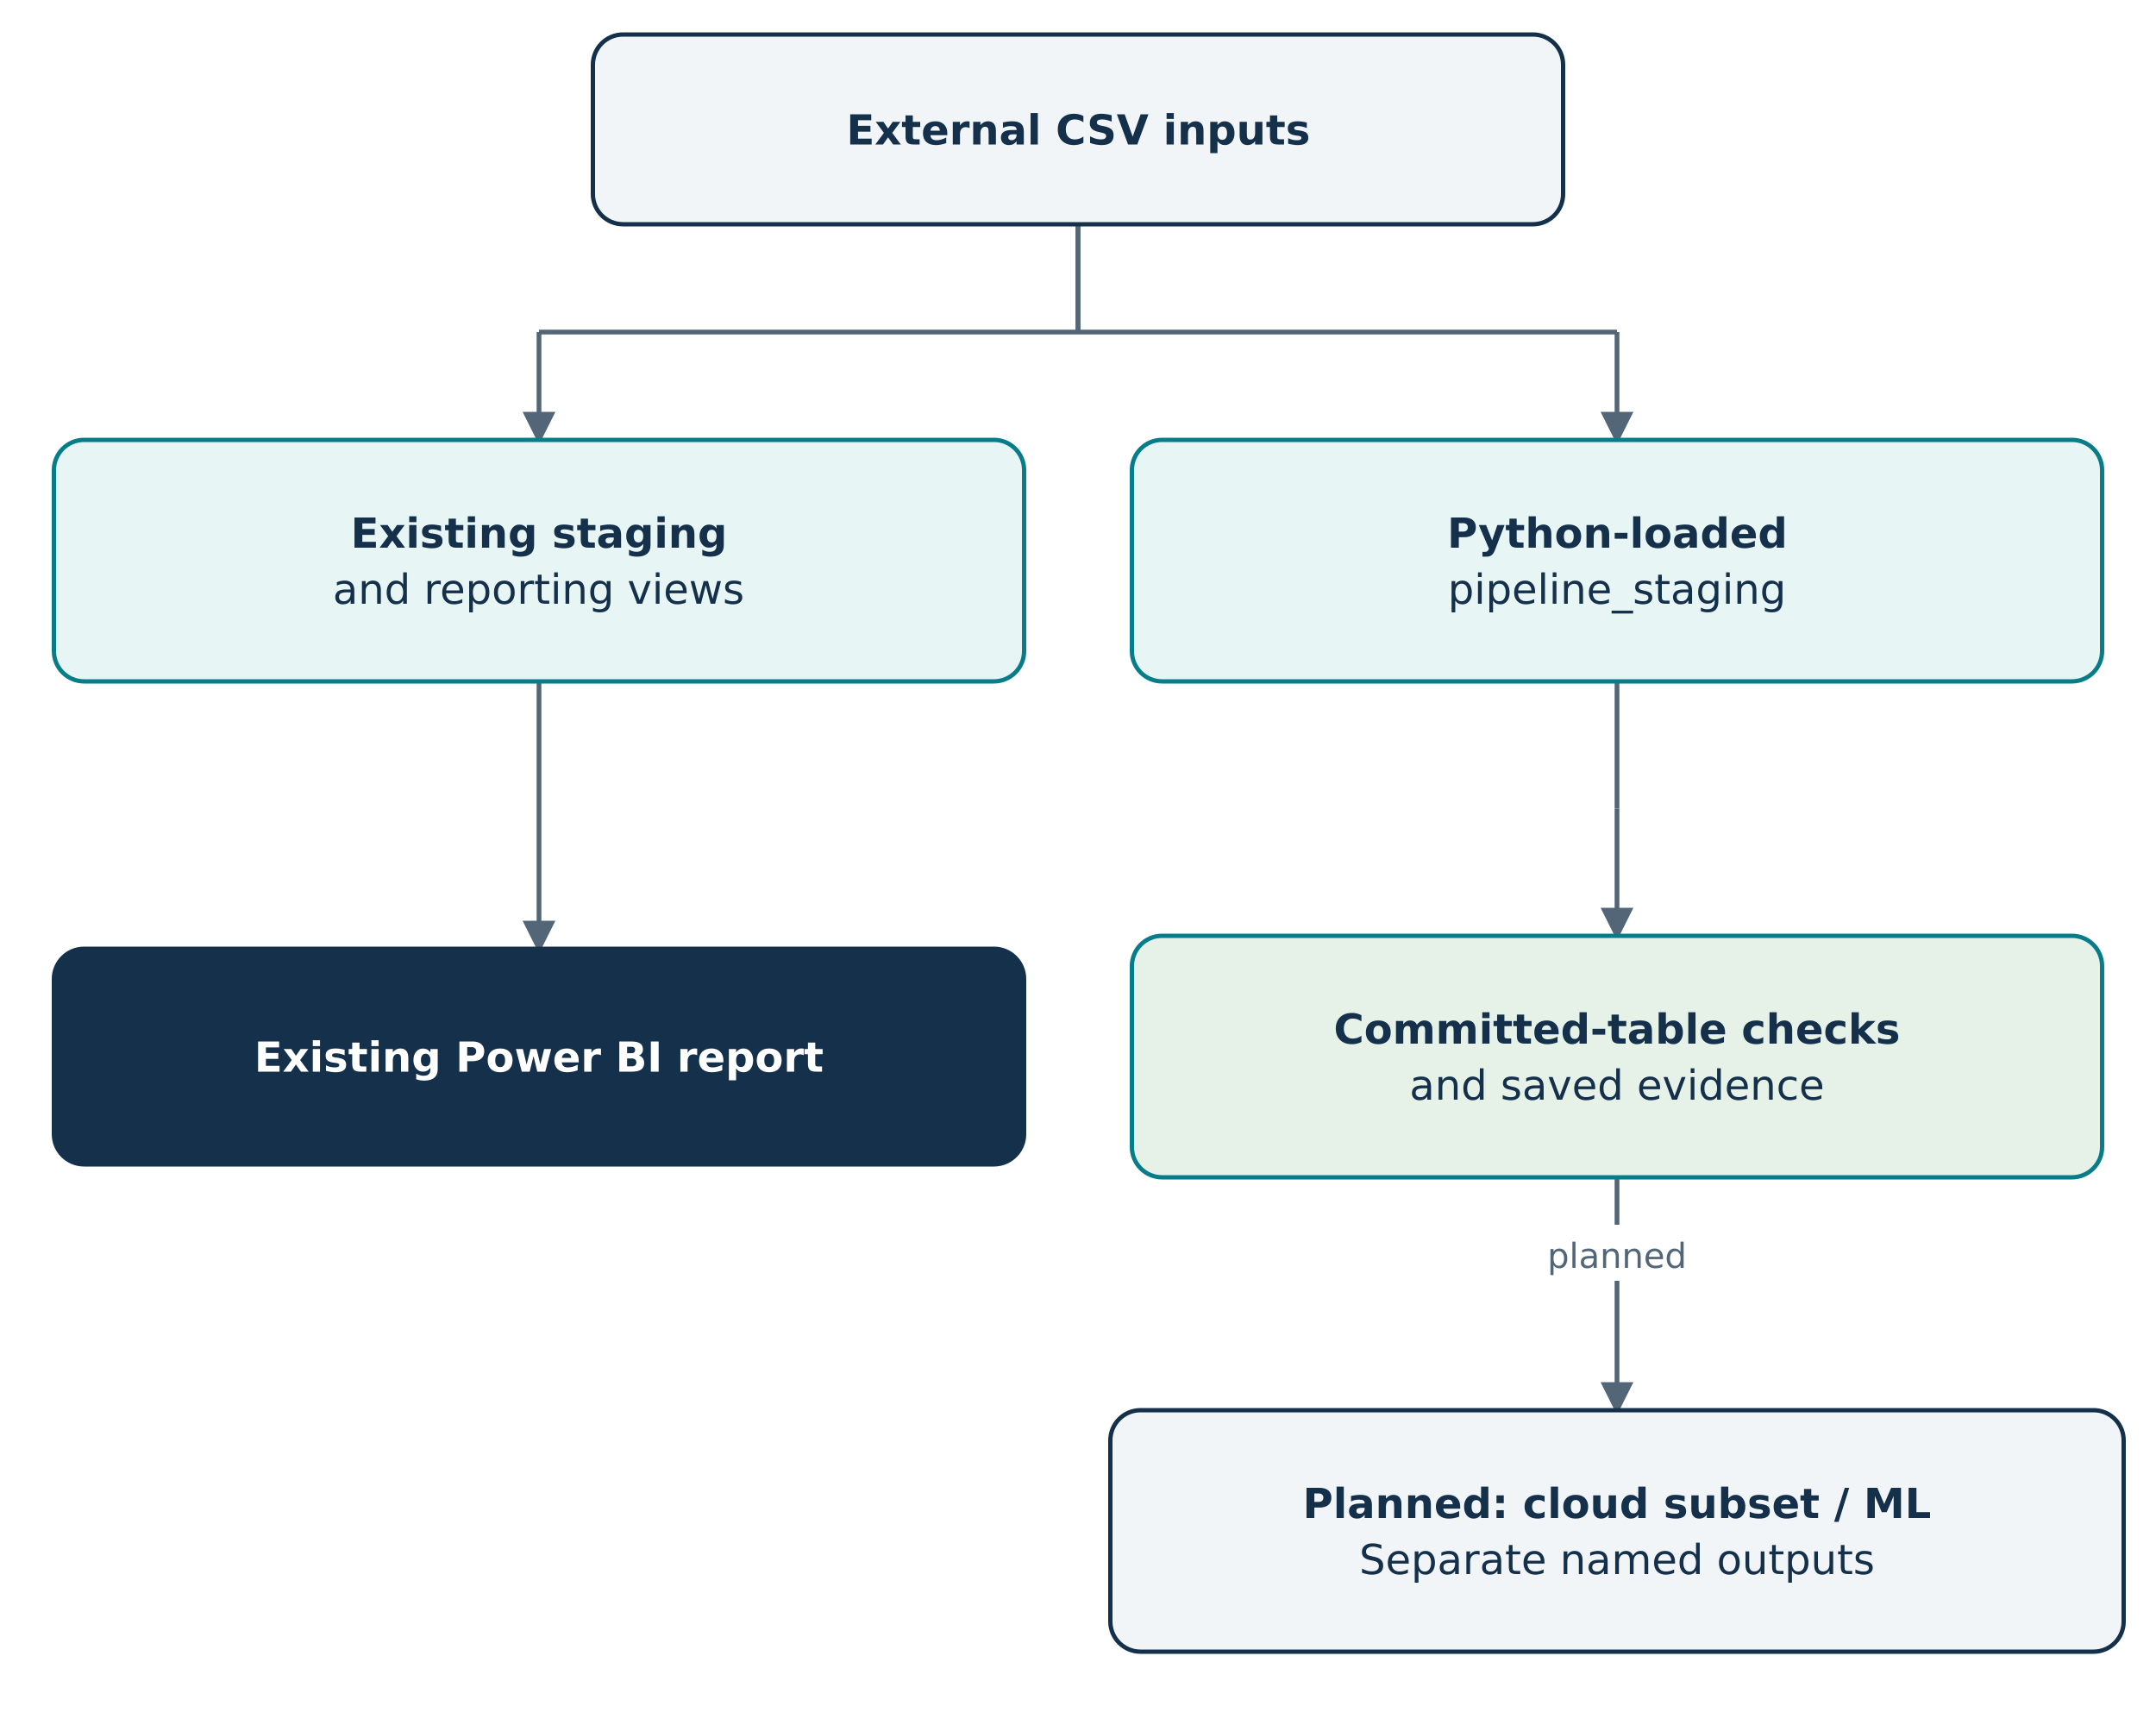
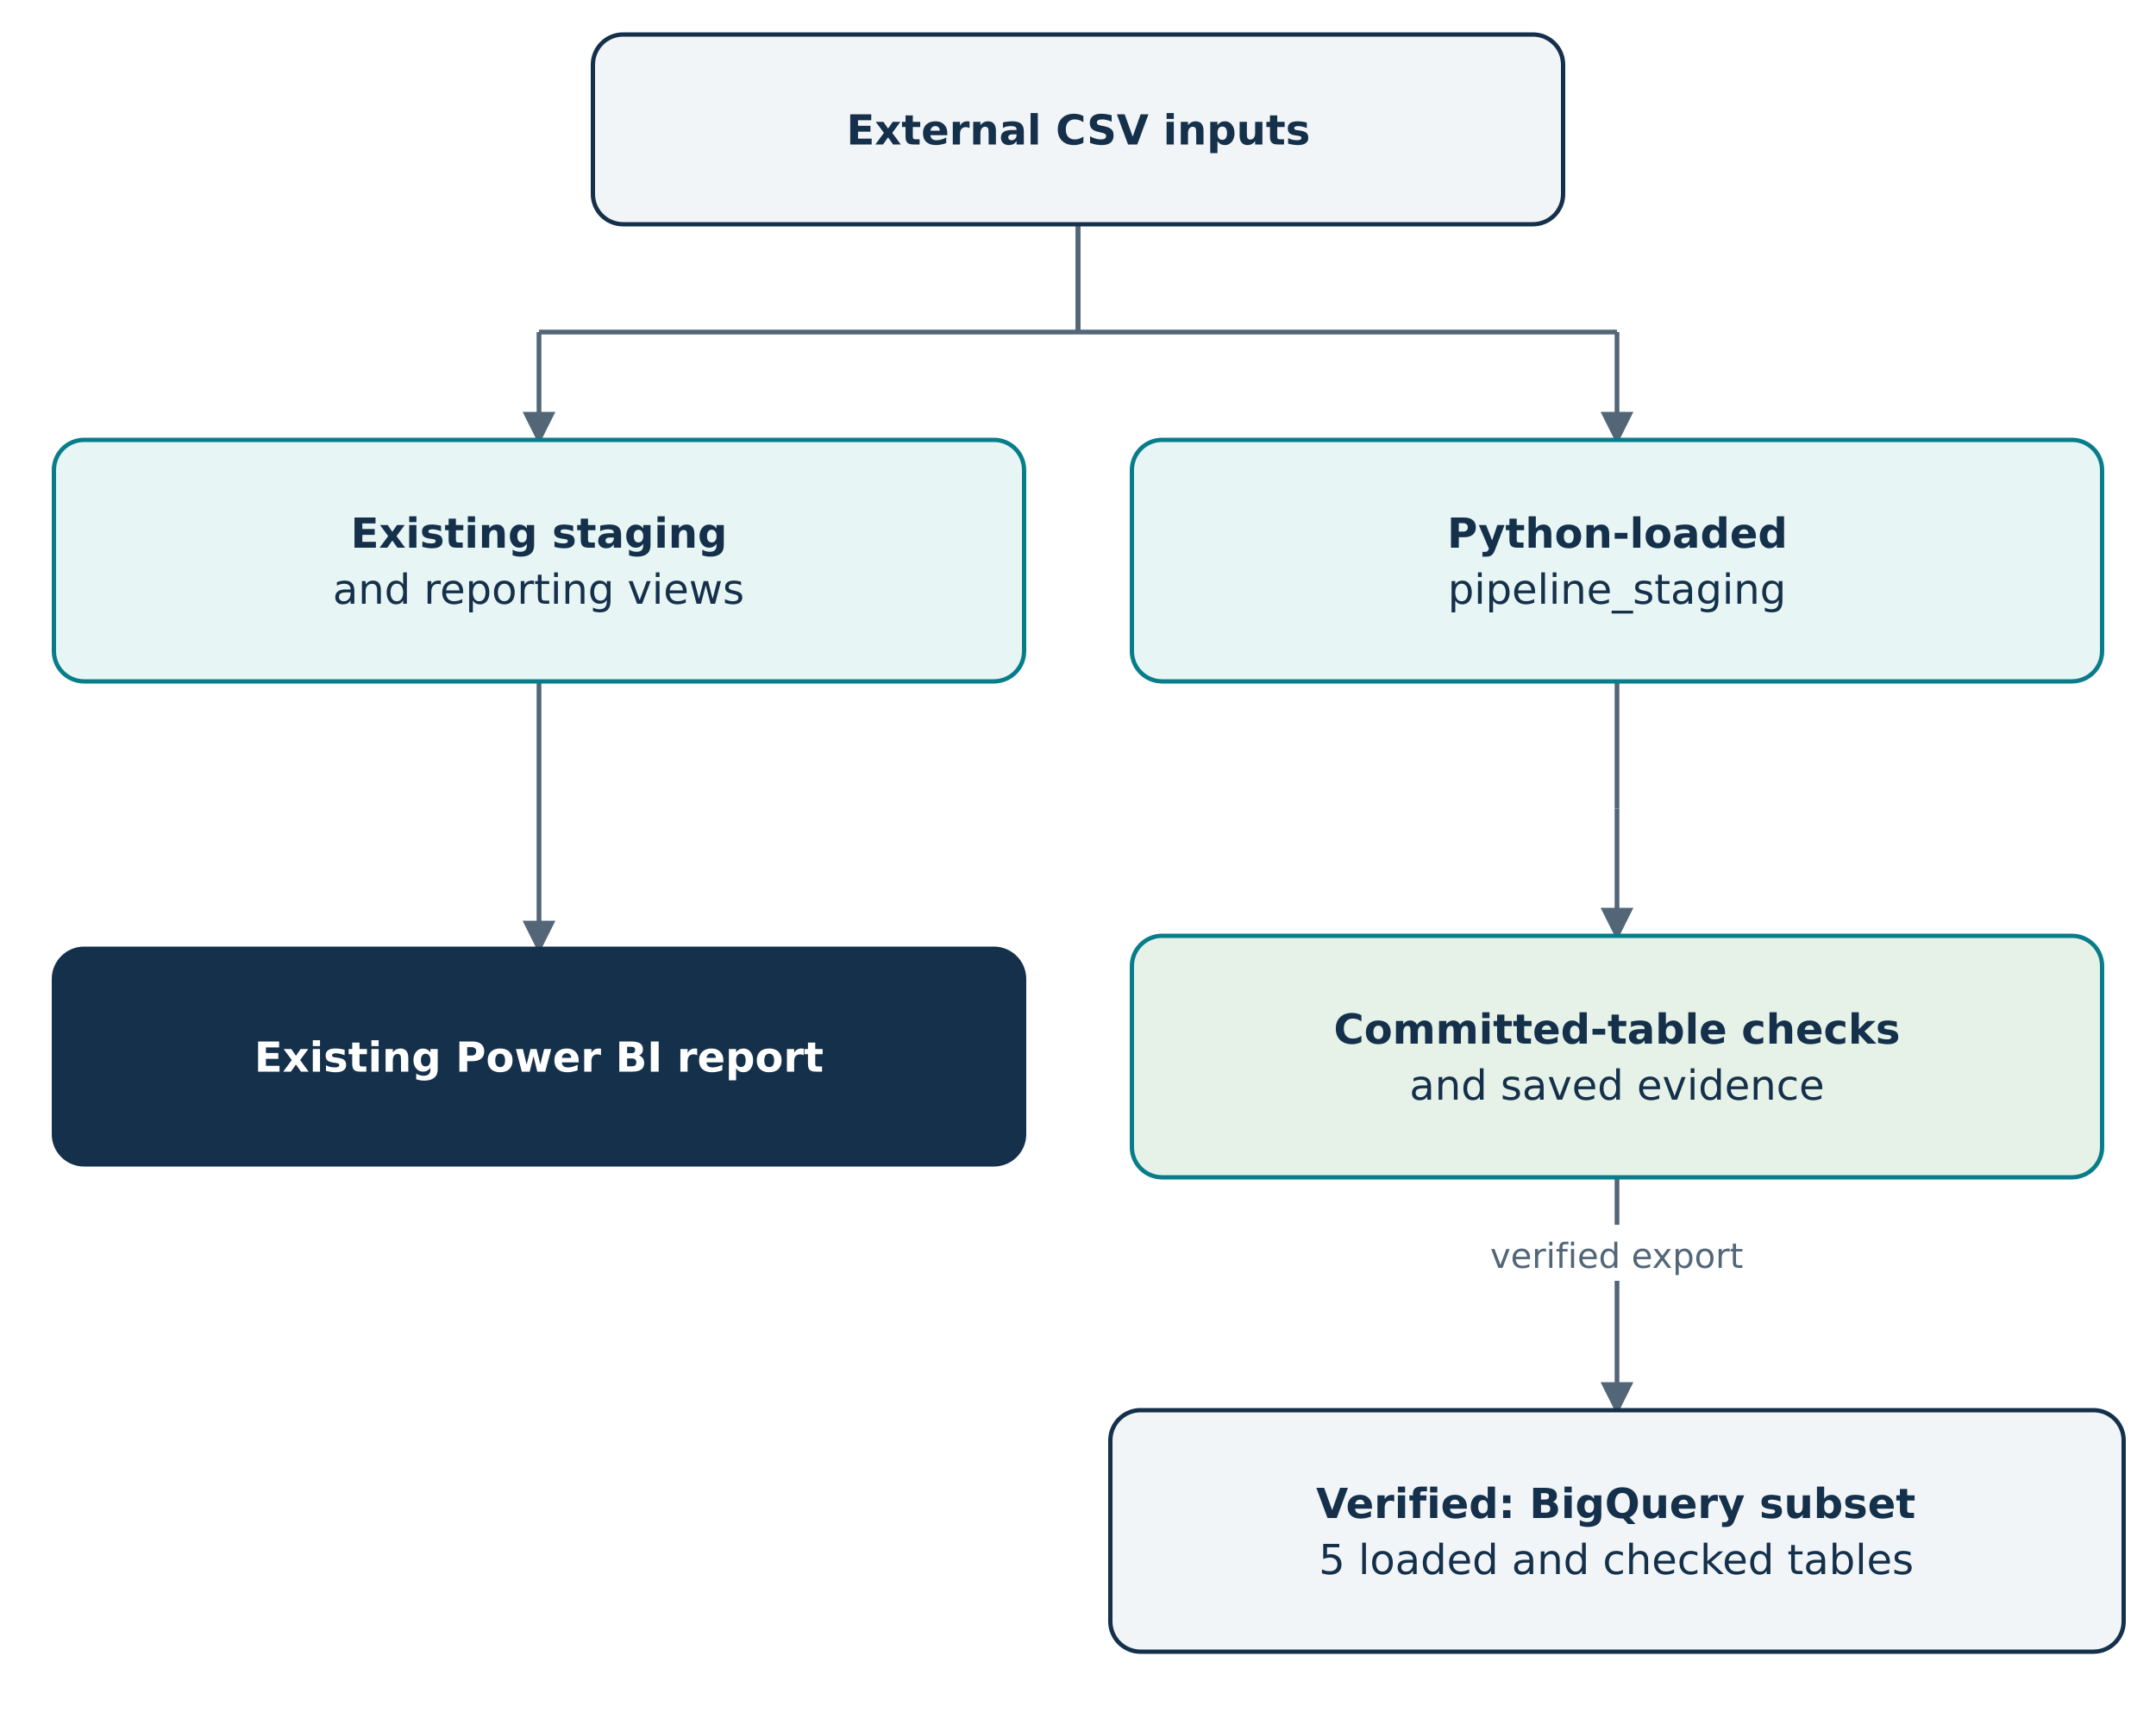
<svg xmlns="http://www.w3.org/2000/svg" width="500" height="400" preserveAspectRatio="xMinYMin meet" viewBox="0 0 500 400" version="1.0" fill-rule="evenodd">
  <clipPath id="clip">
    <rect x="0" y="0" width="500" height="400" />
  </clipPath>
  <g id="group" transform="scale(1,-1) translate(0,-400)" style="clip-path: url(#clip)">
    <g transform="">
      <path d="M 250,348 L 250,323 Z" style="stroke: rgb(32%,40%,47%); stroke-linecap: butt; stroke-width: 1.1;" />
      <path d="M 250,323 L 125,323 Z" style="stroke: rgb(32%,40%,47%); stroke-linecap: butt; stroke-width: 1.1;" />
      <path d="M 125,323 L 125,298 Z" style="stroke: rgb(32%,40%,47%); stroke-linecap: butt; stroke-width: 1.1;" />
      <polygon points="125 298, 122 304, 128 304" style="stroke: rgb(32%,40%,47%); stroke-linecap: butt; stroke-width: 1; fill: rgb(32%,40%,47%); fill-rule: evenodd;" />
      <path d="M 250,348 L 250,323 Z" style="stroke: rgb(32%,40%,47%); stroke-linecap: butt; stroke-width: 1.1;" />
      <path d="M 250,323 L 375,323 Z" style="stroke: rgb(32%,40%,47%); stroke-linecap: butt; stroke-width: 1.1;" />
      <path d="M 375,323 L 375,298 Z" style="stroke: rgb(32%,40%,47%); stroke-linecap: butt; stroke-width: 1.1;" />
      <polygon points="375 298, 372 304, 378 304" style="stroke: rgb(32%,40%,47%); stroke-linecap: butt; stroke-width: 1; fill: rgb(32%,40%,47%); fill-rule: evenodd;" />
      <path d="M 125,242 L 125,211 Z" style="stroke: rgb(32%,40%,47%); stroke-linecap: butt; stroke-width: 1.1;" />
      <path d="M 125,211 L 125,211 Z" style="stroke: rgb(32%,40%,47%); stroke-linecap: butt; stroke-width: 1.1;" />
      <path d="M 125,211 L 125,180 Z" style="stroke: rgb(32%,40%,47%); stroke-linecap: butt; stroke-width: 1.1;" />
      <polygon points="125 180, 122 186, 128 186" style="stroke: rgb(32%,40%,47%); stroke-linecap: butt; stroke-width: 1; fill: rgb(32%,40%,47%); fill-rule: evenodd;" />
      <path d="M 375,242 L 375,212.5 Z" style="stroke: rgb(32%,40%,47%); stroke-linecap: butt; stroke-width: 1.1;" />
      <path d="M 375,212.5 L 375,212.5 Z" style="stroke: rgb(32%,40%,47%); stroke-linecap: butt; stroke-width: 1.1;" />
      <path d="M 375,212.5 L 375,183 Z" style="stroke: rgb(32%,40%,47%); stroke-linecap: butt; stroke-width: 1.1;" />
      <polygon points="375 183, 372 189, 378 189" style="stroke: rgb(32%,40%,47%); stroke-linecap: butt; stroke-width: 1; fill: rgb(32%,40%,47%); fill-rule: evenodd;" />
      <path d="M 375,127 L 375,100 Z" style="stroke: rgb(32%,40%,47%); stroke-linecap: butt; stroke-width: 1.1;" />
      <path d="M 375,100 L 375,100 Z" style="stroke: rgb(32%,40%,47%); stroke-linecap: butt; stroke-width: 1.1;" />
      <path d="M 375,100 L 375,73 Z" style="stroke: rgb(32%,40%,47%); stroke-linecap: butt; stroke-width: 1.1;" />
      <polygon points="375 73, 372 79, 378 79" style="stroke: rgb(32%,40%,47%); stroke-linecap: butt; stroke-width: 1; fill: rgb(32%,40%,47%); fill-rule: evenodd;" />
      <rect x="353.0" y="103.0" width="44.0" height="13.0" style="stroke: none; stroke-linecap: butt; stroke-width: 1; fill: rgb(100%,100%,100%); fill-rule: evenodd;" />
-       <text x="358.828" y="106.0" style="font-family: 'DejaVu Sans', Arial, sans-serif; font-size: 8px;fill: rgb(32%,40%,47%); stroke:none;" transform="translate(0,212) scale(1,-1)">planned</text>
+       <text x="345.598" y="106.0" style="font-family: 'DejaVu Sans', Arial, sans-serif; font-size: 8px;fill: rgb(32%,40%,47%); stroke:none;" transform="translate(0,212) scale(1,-1)">verified export</text>
      <rect x="137.5" y="348.0" width="225.0" height="44.0" rx="7" ry="7" style="stroke: rgb(8%,19%,29%); stroke-linecap: butt; stroke-width: 1; fill: rgb(95%,96%,97%); fill-rule: evenodd;" />
      <text x="196.302" y="366.5" style="font-family: 'DejaVu Sans', Arial, sans-serif; font-weight: bold; font-size: 9.6px;fill: rgb(8%,19%,29%); stroke:none;" transform="translate(0,733) scale(1,-1)">External CSV inputs</text>
      <rect x="12.5" y="242.0" width="225.0" height="56.0" rx="7" ry="7" style="stroke: rgb(3%,49%,54%); stroke-linecap: butt; stroke-width: 1; fill: rgb(91%,96%,96%); fill-rule: evenodd;" />
      <text x="81.334" y="273.0" style="font-family: 'DejaVu Sans', Arial, sans-serif; font-weight: bold; font-size: 9.6px;fill: rgb(8%,19%,29%); stroke:none;" transform="translate(0,546) scale(1,-1)">Existing staging</text>
      <text x="77.176" y="260.0" style="font-family: 'DejaVu Sans', Arial, sans-serif; font-size: 9.6px;fill: rgb(8%,19%,29%); stroke:none;" transform="translate(0,520) scale(1,-1)">and reporting views</text>
      <rect x="262.5" y="242.0" width="225.0" height="56.0" rx="7" ry="7" style="stroke: rgb(3%,49%,54%); stroke-linecap: butt; stroke-width: 1; fill: rgb(91%,96%,96%); fill-rule: evenodd;" />
      <text x="335.625" y="273.0" style="font-family: 'DejaVu Sans', Arial, sans-serif; font-weight: bold; font-size: 9.6px;fill: rgb(8%,19%,29%); stroke:none;" transform="translate(0,546) scale(1,-1)">Python-loaded</text>
      <text x="335.763" y="260.0" style="font-family: 'DejaVu Sans', Arial, sans-serif; font-size: 9.6px;fill: rgb(8%,19%,29%); stroke:none;" transform="translate(0,520) scale(1,-1)">pipeline_staging</text>
      <rect x="12.5" y="130.0" width="225.0" height="50.0" rx="7" ry="7" style="stroke: rgb(8%,19%,29%); stroke-linecap: butt; stroke-width: 1; fill: rgb(8%,19%,29%); fill-rule: evenodd;" />
      <text x="58.981" y="151.5" style="font-family: 'DejaVu Sans', Arial, sans-serif; font-weight: bold; font-size: 9.6px;fill: rgb(100%,100%,100%); stroke:none;" transform="translate(0,303) scale(1,-1)">Existing Power BI report</text>
      <rect x="262.5" y="127.0" width="225.0" height="56.0" rx="7" ry="7" style="stroke: rgb(3%,49%,54%); stroke-linecap: butt; stroke-width: 1; fill: rgb(90%,95%,91%); fill-rule: evenodd;" />
      <text x="309.305" y="158.0" style="font-family: 'DejaVu Sans', Arial, sans-serif; font-weight: bold; font-size: 9.6px;fill: rgb(8%,19%,29%); stroke:none;" transform="translate(0,316) scale(1,-1)">Committed-table checks</text>
      <text x="326.873" y="145.0" style="font-family: 'DejaVu Sans', Arial, sans-serif; font-size: 9.6px;fill: rgb(8%,19%,29%); stroke:none;" transform="translate(0,290) scale(1,-1)">and saved evidence</text>
      <rect x="257.5" y="17.0" width="235.0" height="56.0" rx="7" ry="7" style="stroke: rgb(8%,19%,29%); stroke-linecap: butt; stroke-width: 1; fill: rgb(95%,96%,97%); fill-rule: evenodd;" />
-       <text x="302.121" y="48.0" style="font-family: 'DejaVu Sans', Arial, sans-serif; font-weight: bold; font-size: 9.6px;fill: rgb(8%,19%,29%); stroke:none;" transform="translate(0,96) scale(1,-1)">Planned: cloud subset / ML</text>
-       <text x="315.218" y="35.0" style="font-family: 'DejaVu Sans', Arial, sans-serif; font-size: 9.6px;fill: rgb(8%,19%,29%); stroke:none;" transform="translate(0,70) scale(1,-1)">Separate named outputs</text>
+       <text x="305.224" y="48.0" style="font-family: 'DejaVu Sans', Arial, sans-serif; font-weight: bold; font-size: 9.6px;fill: rgb(8%,19%,29%); stroke:none;" transform="translate(0,96) scale(1,-1)">Verified: BigQuery subset</text>
+       <text x="305.843" y="35.0" style="font-family: 'DejaVu Sans', Arial, sans-serif; font-size: 9.6px;fill: rgb(8%,19%,29%); stroke:none;" transform="translate(0,70) scale(1,-1)">5 loaded and checked tables</text>
    </g>
  </g>
</svg>
